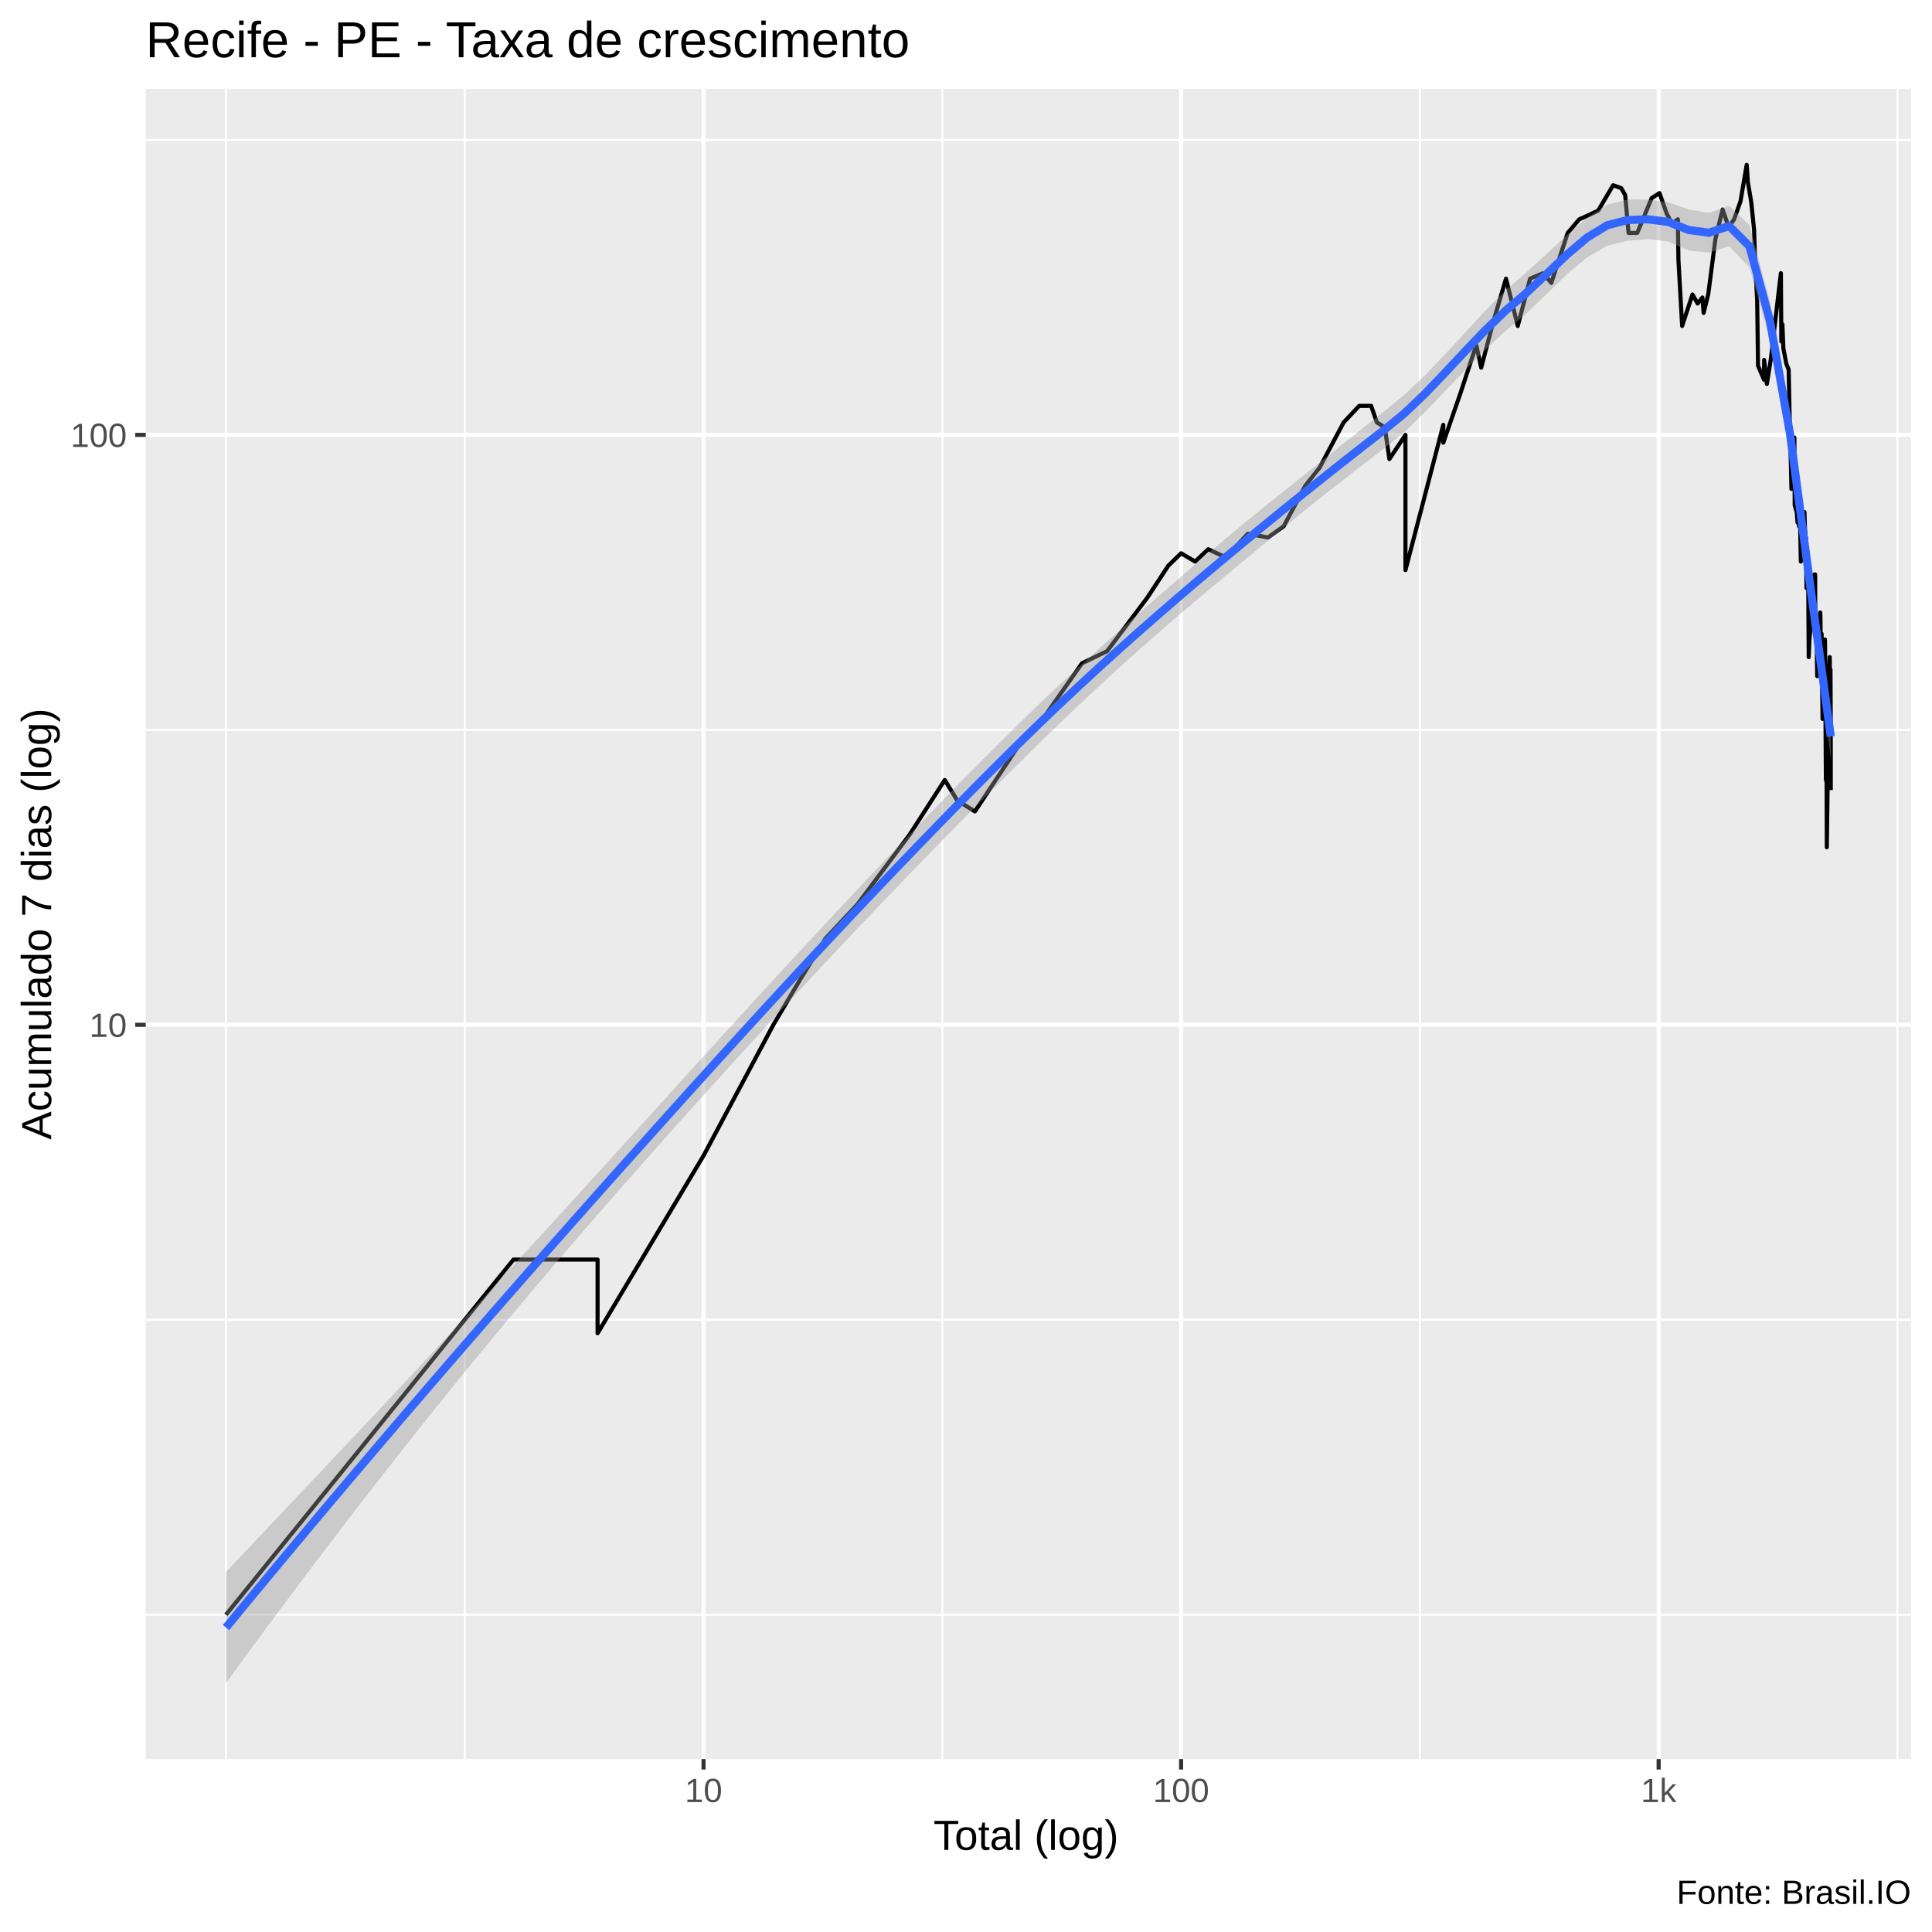
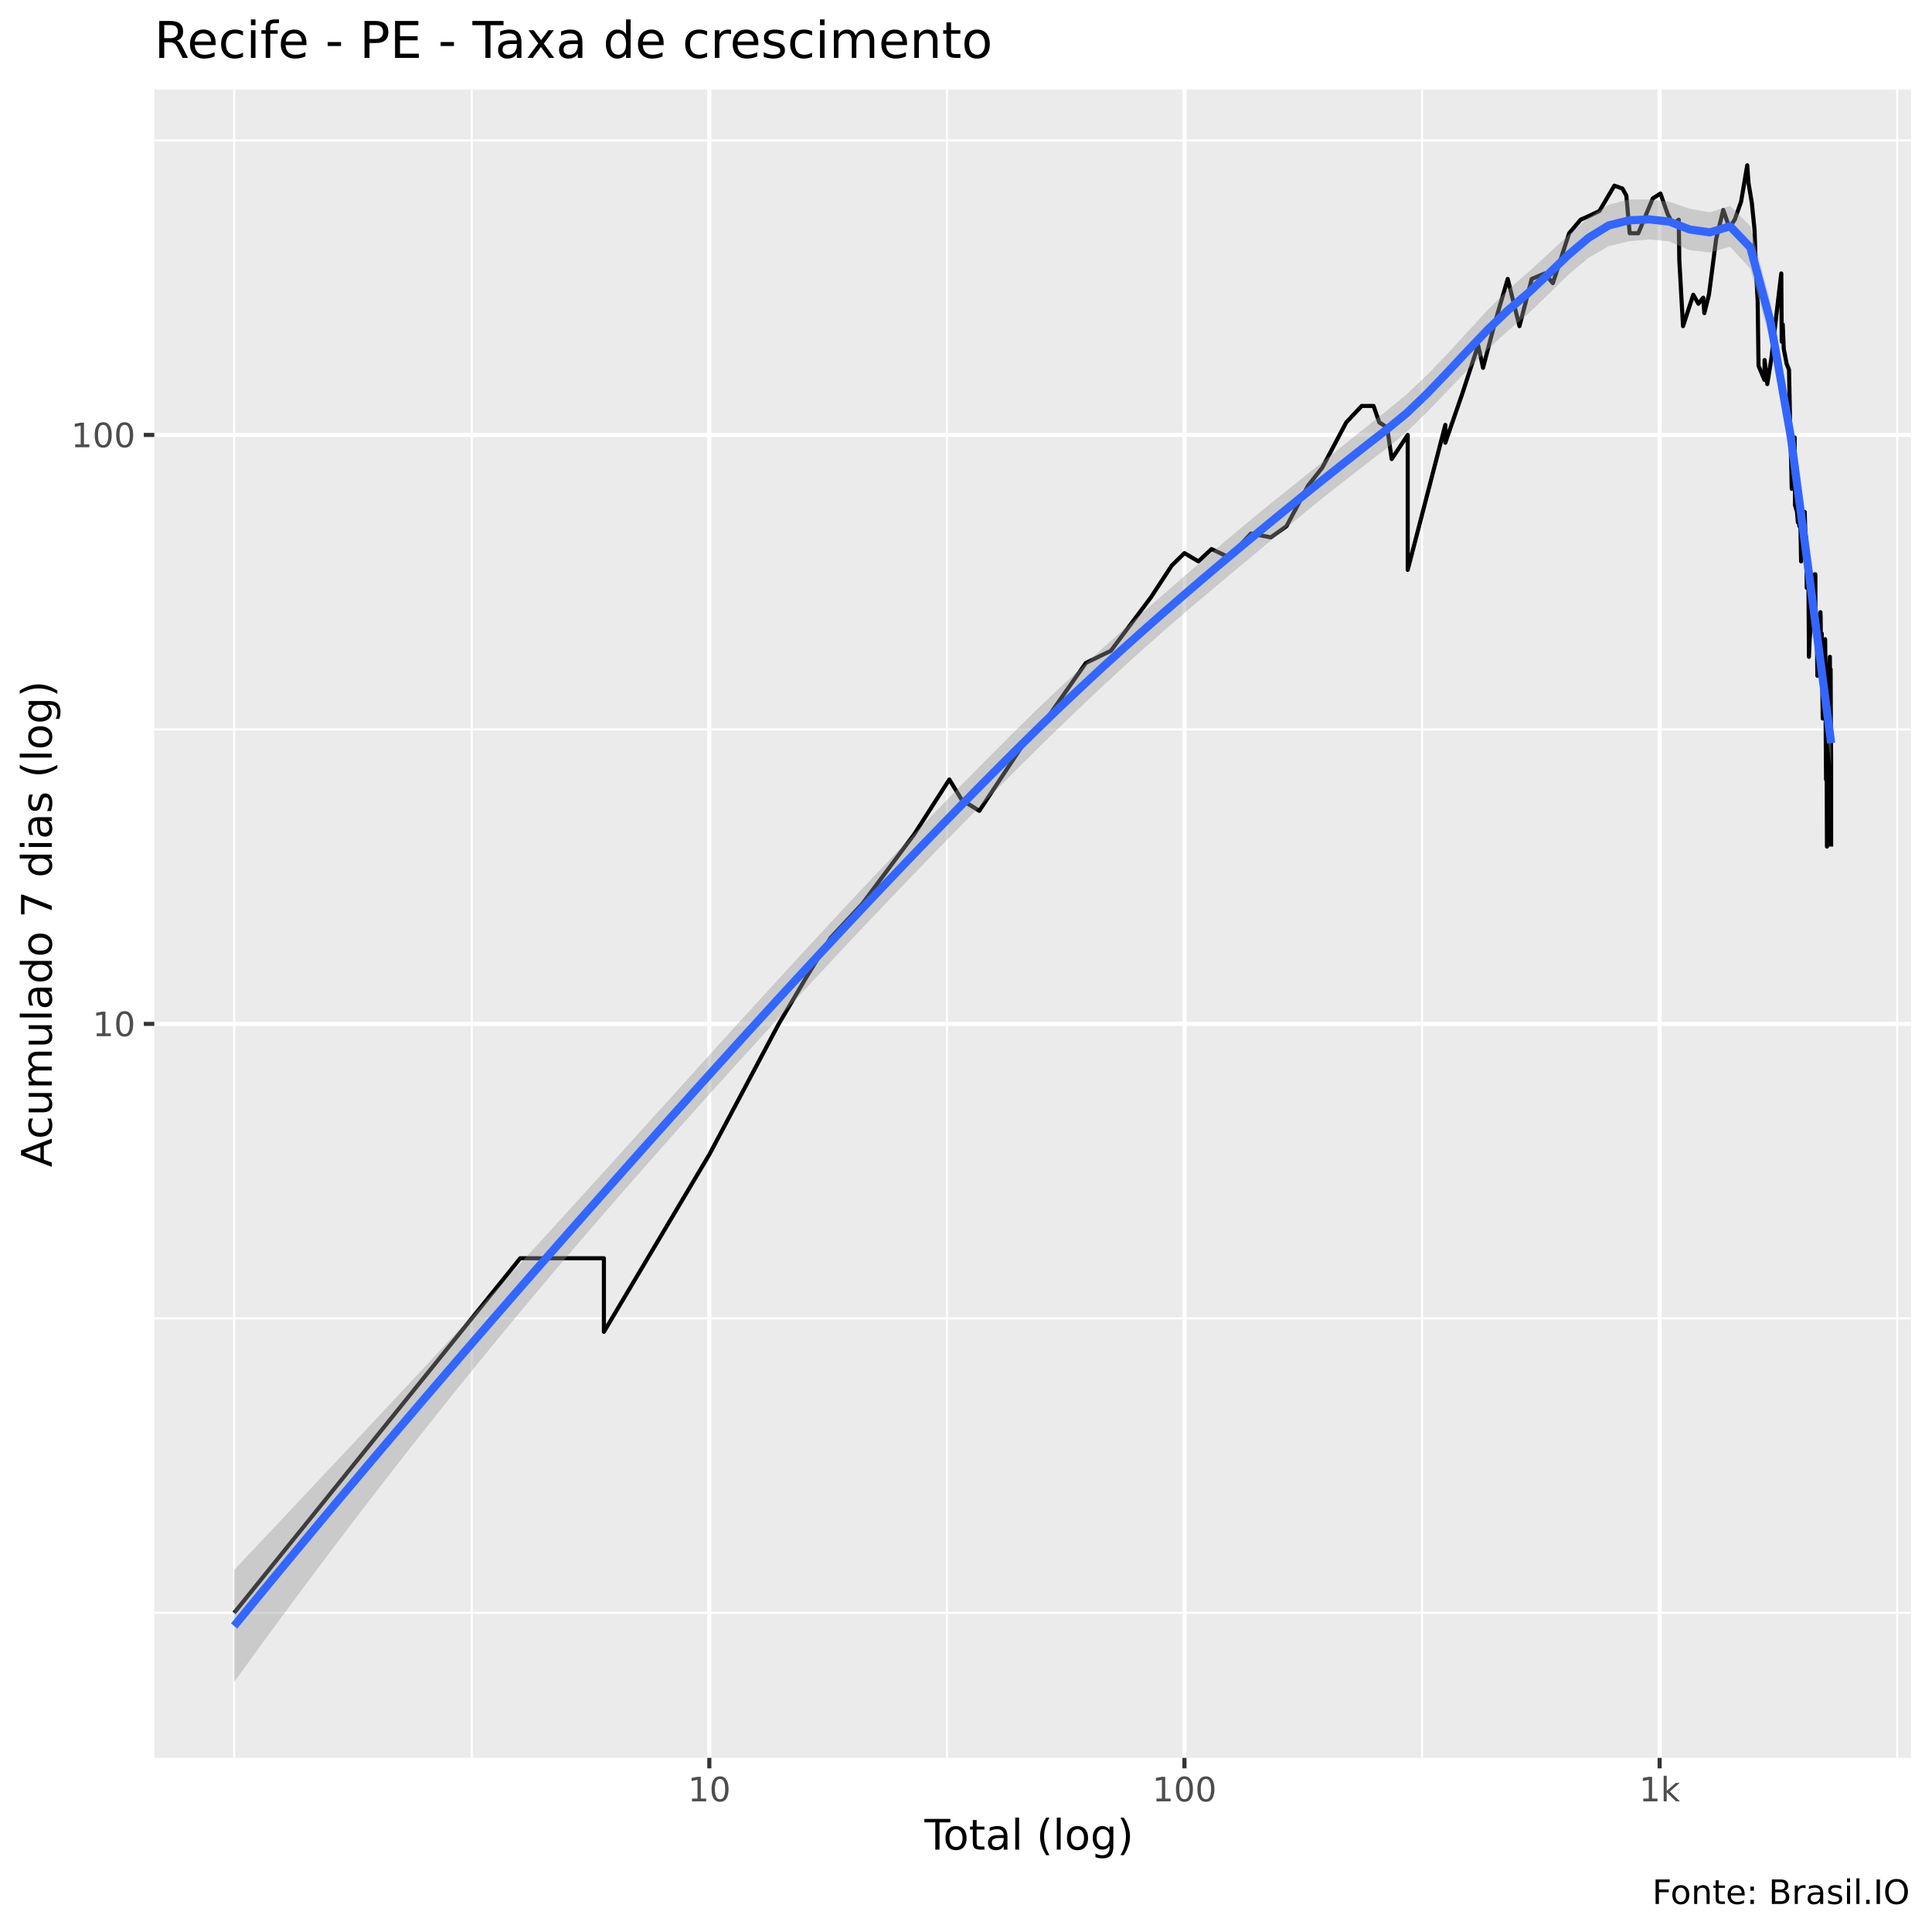
<svg xmlns="http://www.w3.org/2000/svg" viewBox="0 0 504.00 504.00">
  <defs>
    <style type="text/css">
    line, polyline, polygon, path, rect, circle {
      fill: none;
      stroke: #000000;
      stroke-linecap: round;
      stroke-linejoin: round;
      stroke-miterlimit: 10.00;
    }
  </style>
  </defs>
  <rect width="100%" height="100%" style="stroke: none; fill: #FFFFFF;" />
-   <rect x="-0" y="0.00" width="504.00" height="504.00" style="stroke-width: 1.07; stroke: #FFFFFF; fill: #FFFFFF;" />
+   <rect x="0" y="0.00" width="504.00" height="504.00" style="stroke-width: 1.07; stroke: #FFFFFF; fill: #FFFFFF;" />
  <defs>
-     <clipPath id="cpMzguMDJ8NDk4LjUyfDQ1OC44OHwyMy4xOQ==">
-       <rect x="38.02" y="23.19" width="460.50" height="435.69" />
+     <clipPath id="cpNDAuMjV8NDk4LjUyfDQ1OC41N3wyMy4zMw==">
+       <rect x="40.25" y="23.33" width="458.27" height="435.24" />
    </clipPath>
  </defs>
-   <rect x="38.02" y="23.19" width="460.50" height="435.69" style="stroke-width: 1.07; stroke: none; fill: #EBEBEB;" clip-path="url(#cpMzguMDJ8NDk4LjUyfDQ1OC44OHwyMy4xOQ==)" />
-   <polyline points="38.02,421.23 498.52,421.23 " style="stroke-width: 0.53; stroke: #FFFFFF; stroke-linecap: butt;" clip-path="url(#cpMzguMDJ8NDk4LjUyfDQ1OC44OHwyMy4xOQ==)" />
-   <polyline points="38.02,344.29 498.52,344.29 " style="stroke-width: 0.53; stroke: #FFFFFF; stroke-linecap: butt;" clip-path="url(#cpMzguMDJ8NDk4LjUyfDQ1OC44OHwyMy4xOQ==)" />
-   <polyline points="38.02,190.40 498.52,190.40 " style="stroke-width: 0.53; stroke: #FFFFFF; stroke-linecap: butt;" clip-path="url(#cpMzguMDJ8NDk4LjUyfDQ1OC44OHwyMy4xOQ==)" />
-   <polyline points="38.02,36.51 498.52,36.51 " style="stroke-width: 0.53; stroke: #FFFFFF; stroke-linecap: butt;" clip-path="url(#cpMzguMDJ8NDk4LjUyfDQ1OC44OHwyMy4xOQ==)" />
-   <polyline points="58.95,458.88 58.95,23.19 " style="stroke-width: 0.53; stroke: #FFFFFF; stroke-linecap: butt;" clip-path="url(#cpMzguMDJ8NDk4LjUyfDQ1OC44OHwyMy4xOQ==)" />
-   <polyline points="121.24,458.88 121.24,23.19 " style="stroke-width: 0.53; stroke: #FFFFFF; stroke-linecap: butt;" clip-path="url(#cpMzguMDJ8NDk4LjUyfDQ1OC44OHwyMy4xOQ==)" />
-   <polyline points="245.82,458.88 245.82,23.19 " style="stroke-width: 0.53; stroke: #FFFFFF; stroke-linecap: butt;" clip-path="url(#cpMzguMDJ8NDk4LjUyfDQ1OC44OHwyMy4xOQ==)" />
-   <polyline points="370.40,458.88 370.40,23.19 " style="stroke-width: 0.53; stroke: #FFFFFF; stroke-linecap: butt;" clip-path="url(#cpMzguMDJ8NDk4LjUyfDQ1OC44OHwyMy4xOQ==)" />
-   <polyline points="494.98,458.88 494.98,23.19 " style="stroke-width: 0.53; stroke: #FFFFFF; stroke-linecap: butt;" clip-path="url(#cpMzguMDJ8NDk4LjUyfDQ1OC44OHwyMy4xOQ==)" />
-   <polyline points="38.02,267.34 498.52,267.34 " style="stroke-width: 1.07; stroke: #FFFFFF; stroke-linecap: butt;" clip-path="url(#cpMzguMDJ8NDk4LjUyfDQ1OC44OHwyMy4xOQ==)" />
-   <polyline points="38.02,113.45 498.52,113.45 " style="stroke-width: 1.07; stroke: #FFFFFF; stroke-linecap: butt;" clip-path="url(#cpMzguMDJ8NDk4LjUyfDQ1OC44OHwyMy4xOQ==)" />
-   <polyline points="183.53,458.88 183.53,23.19 " style="stroke-width: 1.07; stroke: #FFFFFF; stroke-linecap: butt;" clip-path="url(#cpMzguMDJ8NDk4LjUyfDQ1OC44OHwyMy4xOQ==)" />
-   <polyline points="308.11,458.88 308.11,23.19 " style="stroke-width: 1.07; stroke: #FFFFFF; stroke-linecap: butt;" clip-path="url(#cpMzguMDJ8NDk4LjUyfDQ1OC44OHwyMy4xOQ==)" />
-   <polyline points="432.69,458.88 432.69,23.19 " style="stroke-width: 1.07; stroke: #FFFFFF; stroke-linecap: butt;" clip-path="url(#cpMzguMDJ8NDk4LjUyfDQ1OC44OHwyMy4xOQ==)" />
-   <polyline points="58.95,421.23 96.46,374.91 118.39,347.81 133.96,328.58 133.96,328.58 133.96,328.58 133.96,328.58 146.03,328.58 155.89,328.58 155.89,347.81 183.53,301.48 201.74,267.34 208.96,255.16 215.33,244.86 223.67,235.93 237.27,217.76 246.46,203.48 249.74,208.83 254.32,211.68 266.10,193.92 270.61,189.61 282.25,173.04 288.81,169.86 299.32,155.88 304.76,147.59 308.11,144.33 311.77,146.49 315.20,143.28 319.75,145.40 325.54,139.23 330.77,140.22 334.88,137.29 340.51,126.72 344.24,122.00 350.52,110.19 354.57,105.88 357.69,105.88 359.18,110.19 361.25,111.48 362.45,119.76 366.64,113.45 366.64,131.80 366.64,148.72 376.51,110.83 376.51,115.49 381.05,102.39 385.11,90.02 386.40,95.92 389.49,84.16 392.87,72.70 395.94,85.03 399.15,72.70 402.56,71.26 404.69,73.80 408.97,60.76 411.98,57.21 414.54,56.07 416.91,54.94 420.82,48.32 422.93,49.08 423.96,50.89 424.84,60.76 427.11,60.76 430.87,51.68 432.91,50.37 434.81,55.78 436.05,58.08 436.90,57.79 437.70,57.21 437.85,67.80 438.82,85.03 441.51,76.82 442.87,79.18 444.11,77.60 444.42,81.63 445.62,76.82 447.51,62.29 449.37,54.66 450.97,59.26 452.38,57.21 454.05,52.48 455.66,42.99 455.98,47.57 456.85,52.75 457.58,59.85 457.92,69.86 458.39,78.38 458.62,95.41 460.18,99.08 460.21,93.89 460.92,100.16 462.00,93.40 462.75,86.80 463.92,76.82 464.58,71.26 464.70,89.08 464.97,84.60 465.24,90.97 466.00,94.90 466.61,96.43 466.93,112.13 467.19,121.24 467.33,127.54 467.36,119.76 468.10,114.13 468.18,131.80 468.71,133.58 468.93,136.34 469.26,133.58 469.32,137.29 469.48,130.92 469.78,146.49 470.11,137.29 470.73,133.58 470.84,137.29 471.05,141.22 471.13,140.22 471.16,145.40 471.26,153.41 471.69,148.72 471.84,171.43 472.03,166.82 472.29,163.91 472.42,161.13 472.47,159.78 472.70,153.41 473.06,155.88 473.34,149.86 473.52,149.86 473.55,161.13 473.60,165.35 473.68,163.91 473.90,163.91 474.05,176.38 474.38,173.04 474.63,168.32 474.78,161.13 474.85,159.78 474.90,161.13 474.98,169.86 475.20,165.35 475.32,178.12 475.45,187.55 475.69,179.90 475.74,181.73 475.84,178.12 476.08,166.82 476.18,174.69 476.18,183.62 476.23,189.61 476.32,203.48 476.42,198.53 476.49,200.96 476.56,221.02 476.83,200.96 477.00,185.55 477.19,174.69 477.33,171.43 477.35,176.38 477.42,176.38 477.52,174.69 477.59,189.61 477.59,206.10 " style="stroke-width: 1.07; stroke-linecap: butt;" clip-path="url(#cpMzguMDJ8NDk4LjUyfDQ1OC44OHwyMy4xOQ==)" />
-   <polygon points="58.95,410.08 64.25,404.47 69.55,398.87 74.85,393.26 80.15,387.65 85.45,382.04 90.75,376.41 96.05,370.78 101.35,365.14 106.65,359.48 111.95,353.81 117.24,348.12 122.54,342.41 127.84,336.69 133.14,330.94 138.44,325.17 143.74,319.38 149.04,313.58 154.34,307.76 159.64,301.92 164.94,296.08 170.24,290.23 175.54,284.38 180.83,278.54 186.13,272.71 191.43,266.89 196.73,261.09 202.03,255.32 207.33,249.57 212.63,243.85 217.93,238.16 223.23,232.51 228.53,226.89 233.83,221.32 239.13,215.79 244.43,210.31 249.72,204.89 255.02,199.52 260.32,194.21 265.62,188.96 270.92,183.81 276.22,178.80 281.52,173.91 286.82,169.11 292.12,164.38 297.42,159.71 302.72,155.08 308.02,150.49 313.31,145.94 318.61,141.46 323.91,137.03 329.21,132.69 334.51,128.44 339.81,124.22 345.11,120.00 350.41,115.76 355.71,111.54 361.01,107.35 366.31,103.02 371.61,98.03 376.90,92.52 382.20,86.74 387.50,81.00 392.80,75.70 398.10,71.12 403.40,66.30 408.70,61.37 414.00,56.83 419.30,53.41 424.60,52.01 429.90,52.05 435.20,52.76 440.49,54.62 445.79,55.53 451.09,53.70 456.39,58.76 461.69,78.47 466.99,108.72 472.29,149.65 477.59,186.26 477.59,197.96 472.29,156.71 466.99,117.95 461.69,88.61 456.39,69.78 451.09,64.24 445.79,65.92 440.49,65.36 435.20,63.02 429.90,62.39 424.60,62.80 419.30,64.08 414.00,67.16 408.70,71.60 403.40,76.77 398.10,81.85 392.80,86.30 387.50,91.20 382.20,96.54 376.90,102.11 371.61,107.63 366.31,112.73 361.01,117.05 355.71,121.10 350.41,125.19 345.11,129.35 339.81,133.61 334.51,137.96 329.21,142.35 323.91,146.74 318.61,151.14 313.31,155.57 308.02,160.05 302.72,164.62 297.42,169.27 292.12,174.03 286.82,178.90 281.52,183.86 276.22,188.92 270.92,194.07 265.62,199.29 260.32,204.56 255.02,209.88 249.72,215.24 244.43,220.65 239.13,226.10 233.83,231.59 228.53,237.13 223.23,242.70 217.93,248.32 212.63,253.98 207.33,259.67 202.03,265.41 196.73,271.18 191.43,276.98 186.13,282.83 180.83,288.70 175.54,294.62 170.24,300.57 164.94,306.56 159.64,312.58 154.34,318.65 149.04,324.77 143.74,330.95 138.44,337.19 133.14,343.50 127.84,349.88 122.54,356.32 117.24,362.84 111.95,369.43 106.65,376.09 101.35,382.82 96.05,389.61 90.75,396.48 85.45,403.41 80.15,410.41 74.85,417.48 69.55,424.61 64.25,431.81 58.95,439.07 " style="stroke-width: 0.00; stroke: none; fill: #999999; fill-opacity: 0.40;" clip-path="url(#cpMzguMDJ8NDk4LjUyfDQ1OC44OHwyMy4xOQ==)" />
-   <polyline points="58.95,410.08 64.25,404.47 69.55,398.87 74.85,393.26 80.15,387.65 85.45,382.04 90.75,376.41 96.05,370.78 101.35,365.14 106.65,359.48 111.95,353.81 117.24,348.12 122.54,342.41 127.84,336.69 133.14,330.94 138.44,325.17 143.74,319.38 149.04,313.58 154.34,307.76 159.64,301.92 164.94,296.08 170.24,290.23 175.54,284.38 180.83,278.54 186.13,272.71 191.43,266.89 196.73,261.09 202.03,255.32 207.33,249.57 212.63,243.85 217.93,238.16 223.23,232.51 228.53,226.89 233.83,221.32 239.13,215.79 244.43,210.31 249.72,204.89 255.02,199.52 260.32,194.21 265.62,188.96 270.92,183.81 276.22,178.80 281.52,173.91 286.82,169.11 292.12,164.38 297.42,159.71 302.72,155.08 308.02,150.49 313.31,145.94 318.61,141.46 323.91,137.03 329.21,132.69 334.51,128.44 339.81,124.22 345.11,120.00 350.41,115.76 355.71,111.54 361.01,107.35 366.31,103.02 371.61,98.03 376.90,92.52 382.20,86.74 387.50,81.00 392.80,75.70 398.10,71.12 403.40,66.30 408.70,61.37 414.00,56.83 419.30,53.41 424.60,52.01 429.90,52.05 435.20,52.76 440.49,54.62 445.79,55.53 451.09,53.70 456.39,58.76 461.69,78.47 466.99,108.72 472.29,149.65 477.59,186.26 " style="stroke-width: 2.13; stroke: none;" clip-path="url(#cpMzguMDJ8NDk4LjUyfDQ1OC44OHwyMy4xOQ==)" />
-   <polyline points="477.59,197.96 472.29,156.71 466.99,117.95 461.69,88.61 456.39,69.78 451.09,64.24 445.79,65.92 440.49,65.36 435.20,63.02 429.90,62.39 424.60,62.80 419.30,64.08 414.00,67.16 408.70,71.60 403.40,76.77 398.10,81.85 392.80,86.30 387.50,91.20 382.20,96.54 376.90,102.11 371.61,107.63 366.31,112.73 361.01,117.05 355.71,121.10 350.41,125.19 345.11,129.35 339.81,133.61 334.51,137.96 329.21,142.35 323.91,146.74 318.61,151.14 313.31,155.57 308.02,160.05 302.72,164.62 297.42,169.27 292.12,174.03 286.82,178.90 281.52,183.86 276.22,188.92 270.92,194.07 265.62,199.29 260.32,204.56 255.02,209.88 249.72,215.24 244.43,220.65 239.13,226.10 233.83,231.59 228.53,237.13 223.23,242.70 217.93,248.32 212.63,253.98 207.33,259.67 202.03,265.41 196.73,271.18 191.43,276.98 186.13,282.83 180.83,288.70 175.54,294.62 170.24,300.57 164.94,306.56 159.64,312.58 154.34,318.65 149.04,324.77 143.74,330.95 138.44,337.19 133.14,343.50 127.84,349.88 122.54,356.32 117.24,362.84 111.95,369.43 106.65,376.09 101.35,382.82 96.05,389.61 90.75,396.48 85.45,403.41 80.15,410.41 74.85,417.48 69.55,424.61 64.25,431.81 58.95,439.07 " style="stroke-width: 2.13; stroke: none;" clip-path="url(#cpMzguMDJ8NDk4LjUyfDQ1OC44OHwyMy4xOQ==)" />
-   <polyline points="58.95,424.58 64.25,418.14 69.55,411.74 74.85,405.37 80.15,399.03 85.45,392.72 90.75,386.45 96.05,380.20 101.35,373.98 106.65,367.78 111.95,361.62 117.24,355.48 122.54,349.37 127.84,343.28 133.14,337.22 138.44,331.18 143.74,325.17 149.04,319.17 154.34,313.20 159.64,307.25 164.94,301.32 170.24,295.40 175.54,289.50 180.83,283.62 186.13,277.77 191.43,271.94 196.73,266.13 202.03,260.36 207.33,254.62 212.63,248.91 217.93,243.24 223.23,237.60 228.53,232.01 233.83,226.46 239.13,220.95 244.43,215.48 249.72,210.06 255.02,204.70 260.32,199.38 265.62,194.12 270.92,188.94 276.22,183.86 281.52,178.89 286.82,174.00 292.12,169.21 297.42,164.49 302.72,159.85 308.02,155.27 313.31,150.76 318.61,146.30 323.91,141.89 329.21,137.52 334.51,133.20 339.81,128.91 345.11,124.67 350.41,120.48 355.71,116.32 361.01,112.20 366.31,107.88 371.61,102.83 376.90,97.31 382.20,91.64 387.50,86.10 392.80,81.00 398.10,76.48 403.40,71.54 408.70,66.48 414.00,61.99 419.30,58.75 424.60,57.40 429.90,57.22 435.20,57.89 440.49,59.99 445.79,60.72 451.09,58.97 456.39,64.27 461.69,83.54 466.99,113.34 472.29,153.18 477.59,192.11 " style="stroke-width: 2.13; stroke: #3366FF; stroke-linecap: butt;" clip-path="url(#cpMzguMDJ8NDk4LjUyfDQ1OC44OHwyMy4xOQ==)" />
+   <rect x="40.25" y="23.33" width="458.27" height="435.24" style="stroke-width: 1.07; stroke: none; fill: #EBEBEB;" clip-path="url(#cpNDAuMjV8NDk4LjUyfDQ1OC41N3wyMy4zMw==)" />
+   <polyline points="40.25,420.74 498.52,420.74 " style="stroke-width: 0.53; stroke: #FFFFFF; stroke-linecap: butt;" clip-path="url(#cpNDAuMjV8NDk4LjUyfDQ1OC41N3wyMy4zMw==)" />
+   <polyline points="40.25,343.92 498.52,343.92 " style="stroke-width: 0.53; stroke: #FFFFFF; stroke-linecap: butt;" clip-path="url(#cpNDAuMjV8NDk4LjUyfDQ1OC41N3wyMy4zMw==)" />
+   <polyline points="40.25,190.28 498.52,190.28 " style="stroke-width: 0.53; stroke: #FFFFFF; stroke-linecap: butt;" clip-path="url(#cpNDAuMjV8NDk4LjUyfDQ1OC41N3wyMy4zMw==)" />
+   <polyline points="40.25,36.64 498.52,36.64 " style="stroke-width: 0.53; stroke: #FFFFFF; stroke-linecap: butt;" clip-path="url(#cpNDAuMjV8NDk4LjUyfDQ1OC41N3wyMy4zMw==)" />
+   <polyline points="61.08,458.57 61.08,23.33 " style="stroke-width: 0.53; stroke: #FFFFFF; stroke-linecap: butt;" clip-path="url(#cpNDAuMjV8NDk4LjUyfDQ1OC41N3wyMy4zMw==)" />
+   <polyline points="123.06,458.57 123.06,23.33 " style="stroke-width: 0.53; stroke: #FFFFFF; stroke-linecap: butt;" clip-path="url(#cpNDAuMjV8NDk4LjUyfDQ1OC41N3wyMy4zMw==)" />
+   <polyline points="247.02,458.57 247.02,23.33 " style="stroke-width: 0.53; stroke: #FFFFFF; stroke-linecap: butt;" clip-path="url(#cpNDAuMjV8NDk4LjUyfDQ1OC41N3wyMy4zMw==)" />
+   <polyline points="370.97,458.57 370.97,23.33 " style="stroke-width: 0.53; stroke: #FFFFFF; stroke-linecap: butt;" clip-path="url(#cpNDAuMjV8NDk4LjUyfDQ1OC41N3wyMy4zMw==)" />
+   <polyline points="494.92,458.57 494.92,23.33 " style="stroke-width: 0.53; stroke: #FFFFFF; stroke-linecap: butt;" clip-path="url(#cpNDAuMjV8NDk4LjUyfDQ1OC41N3wyMy4zMw==)" />
+   <polyline points="40.25,267.10 498.52,267.10 " style="stroke-width: 1.07; stroke: #FFFFFF; stroke-linecap: butt;" clip-path="url(#cpNDAuMjV8NDk4LjUyfDQ1OC41N3wyMy4zMw==)" />
+   <polyline points="40.25,113.46 498.52,113.46 " style="stroke-width: 1.07; stroke: #FFFFFF; stroke-linecap: butt;" clip-path="url(#cpNDAuMjV8NDk4LjUyfDQ1OC41N3wyMy4zMw==)" />
+   <polyline points="185.04,458.57 185.04,23.33 " style="stroke-width: 1.07; stroke: #FFFFFF; stroke-linecap: butt;" clip-path="url(#cpNDAuMjV8NDk4LjUyfDQ1OC41N3wyMy4zMw==)" />
+   <polyline points="308.99,458.57 308.99,23.33 " style="stroke-width: 1.07; stroke: #FFFFFF; stroke-linecap: butt;" clip-path="url(#cpNDAuMjV8NDk4LjUyfDQ1OC41N3wyMy4zMw==)" />
+   <polyline points="432.95,458.57 432.95,23.33 " style="stroke-width: 1.07; stroke: #FFFFFF; stroke-linecap: butt;" clip-path="url(#cpNDAuMjV8NDk4LjUyfDQ1OC41N3wyMy4zMw==)" />
+   <polyline points="61.08,420.74 98.40,374.49 120.23,347.44 135.71,328.24 135.71,328.24 135.71,328.24 135.71,328.24 147.72,328.24 157.54,328.24 157.54,347.44 185.04,301.19 203.15,267.10 210.34,254.94 216.68,244.65 224.98,235.74 238.51,217.60 247.65,203.34 250.92,208.69 255.47,211.52 267.19,193.80 271.68,189.49 283.26,172.95 289.79,169.77 300.24,155.82 305.66,147.55 308.99,144.29 312.63,146.44 316.05,143.24 320.57,145.36 326.33,139.19 331.53,140.18 335.62,137.26 341.23,126.70 344.94,121.99 351.19,110.20 355.22,105.90 358.32,105.90 359.81,110.20 361.86,111.49 363.06,119.75 367.23,113.46 367.23,131.77 367.23,148.67 377.04,110.84 377.04,115.49 381.56,102.42 385.60,90.06 386.88,95.95 389.96,84.22 393.32,72.77 396.38,85.08 399.58,72.77 402.97,71.34 405.09,73.87 409.34,60.85 412.34,57.31 414.89,56.17 417.24,55.04 421.14,48.43 423.24,49.19 424.26,51.00 425.14,60.85 427.39,60.85 431.14,51.79 433.16,50.48 435.06,55.88 436.29,58.18 437.14,57.88 437.93,57.31 438.08,67.88 439.05,85.08 441.72,76.89 443.07,79.24 444.31,77.66 444.61,81.68 445.81,76.89 447.69,62.38 449.54,54.77 451.14,59.35 452.54,57.31 454.20,52.59 455.80,43.11 456.12,47.68 456.99,52.86 457.71,59.95 458.05,69.93 458.52,78.45 458.75,95.44 460.29,99.11 460.33,93.93 461.03,100.19 462.11,93.44 462.86,86.85 464.02,76.89 464.68,71.34 464.80,89.13 465.06,84.65 465.33,91.01 466.09,94.94 466.70,96.47 467.02,112.14 467.27,121.24 467.41,127.52 467.44,119.75 468.17,114.13 468.26,131.77 468.79,133.55 469.01,136.31 469.34,133.55 469.39,137.26 469.56,130.90 469.85,146.44 470.18,137.26 470.80,133.55 470.90,137.26 471.11,141.19 471.19,140.18 471.22,145.36 471.33,153.35 471.75,148.67 471.90,171.34 472.09,166.74 472.35,163.84 472.48,161.06 472.53,159.71 472.76,153.35 473.12,155.82 473.40,149.81 473.57,149.81 473.60,161.06 473.65,165.27 473.73,163.84 473.95,163.84 474.10,176.29 474.43,172.95 474.68,168.24 474.83,161.06 474.90,159.71 474.95,161.06 475.02,169.77 475.24,165.27 475.37,178.02 475.49,187.44 475.73,179.80 475.78,181.63 475.88,178.02 476.12,166.74 476.22,174.60 476.22,183.51 476.26,189.49 476.36,203.34 476.46,198.40 476.53,200.83 476.60,220.85 476.86,200.83 477.03,185.44 477.22,174.60 477.36,171.34 477.38,176.29 477.46,176.29 477.55,174.60 477.62,189.49 477.69,198.40 477.69,220.85 " style="stroke-width: 1.07; stroke-linecap: butt;" clip-path="url(#cpNDAuMjV8NDk4LjUyfDQ1OC41N3wyMy4zMw==)" />
+   <polygon points="61.08,409.56 66.36,403.95 71.63,398.35 76.91,392.74 82.18,387.14 87.45,381.53 92.73,375.91 98.00,370.28 103.27,364.64 108.55,358.99 113.82,353.33 119.09,347.65 124.37,341.95 129.64,336.23 134.91,330.49 140.19,324.73 145.46,318.95 150.73,313.16 156.01,307.35 161.28,301.53 166.55,295.69 171.83,289.85 177.10,284.02 182.37,278.18 187.65,272.36 192.92,266.56 198.20,260.77 203.47,255.00 208.74,249.26 214.02,243.55 219.29,237.87 224.56,232.23 229.84,226.63 235.11,221.06 240.38,215.55 245.66,210.08 250.93,204.66 256.20,199.30 261.48,194.00 266.75,188.76 272.02,183.62 277.30,178.62 282.57,173.73 287.84,168.93 293.12,164.20 298.39,159.53 303.67,154.90 308.94,150.31 314.21,145.77 319.49,141.28 324.76,136.86 330.03,132.52 335.31,128.27 340.58,124.05 345.85,119.83 351.13,115.61 356.40,111.38 361.67,107.21 366.95,102.88 372.22,97.89 377.49,92.40 382.77,86.63 388.04,80.91 393.31,75.64 398.59,71.07 403.86,66.26 409.13,61.33 414.41,56.80 419.68,53.40 424.96,52.03 430.23,52.02 435.50,52.63 440.78,54.46 446.05,55.39 451.32,53.70 456.60,59.00 461.87,78.80 467.14,109.12 472.42,150.02 477.69,188.01 477.69,199.70 472.42,157.12 467.14,118.44 461.87,89.06 456.60,70.10 451.32,64.36 446.05,65.85 440.78,65.28 435.50,62.98 430.23,62.45 424.96,62.94 419.68,64.20 414.41,67.25 409.13,71.67 403.86,76.84 398.59,81.91 393.31,86.35 388.04,91.22 382.77,96.54 377.49,102.09 372.22,107.59 366.95,112.68 361.67,117.00 356.40,121.05 351.13,125.13 345.85,129.28 340.58,133.54 335.31,137.88 330.03,142.26 324.76,146.65 319.49,151.05 314.21,155.48 308.94,159.96 303.67,164.53 298.39,169.19 293.12,173.95 287.84,178.82 282.57,183.79 277.30,188.85 272.02,193.99 266.75,199.20 261.48,204.47 256.20,209.77 250.93,215.13 245.66,220.52 240.38,225.96 235.11,231.44 229.84,236.96 224.56,242.53 219.29,248.13 214.02,253.78 208.74,259.46 203.47,265.18 198.20,270.94 192.92,276.74 187.65,282.57 182.37,288.44 177.10,294.34 171.83,300.29 166.55,306.27 161.28,312.29 156.01,318.36 150.73,324.47 145.46,330.65 140.19,336.89 134.91,343.20 129.64,349.57 124.37,356.02 119.09,362.54 113.82,369.12 108.55,375.78 103.27,382.51 98.00,389.31 92.73,396.18 87.45,403.11 82.18,410.12 76.91,417.18 71.63,424.32 66.36,431.52 61.08,438.79 " style="stroke-width: 0.00; stroke: none; fill: #999999; fill-opacity: 0.40;" clip-path="url(#cpNDAuMjV8NDk4LjUyfDQ1OC41N3wyMy4zMw==)" />
+   <polyline points="61.08,409.56 66.36,403.95 71.63,398.35 76.91,392.74 82.18,387.14 87.45,381.53 92.73,375.91 98.00,370.28 103.27,364.64 108.55,358.99 113.82,353.33 119.09,347.65 124.37,341.95 129.64,336.23 134.91,330.49 140.19,324.73 145.46,318.95 150.73,313.16 156.01,307.35 161.28,301.53 166.55,295.69 171.83,289.85 177.10,284.02 182.37,278.18 187.65,272.36 192.92,266.56 198.20,260.77 203.47,255.00 208.74,249.26 214.02,243.55 219.29,237.87 224.56,232.23 229.84,226.63 235.11,221.06 240.38,215.55 245.66,210.08 250.93,204.66 256.20,199.30 261.48,194.00 266.75,188.76 272.02,183.62 277.30,178.62 282.57,173.73 287.84,168.93 293.12,164.20 298.39,159.53 303.67,154.90 308.94,150.31 314.21,145.77 319.49,141.28 324.76,136.86 330.03,132.52 335.31,128.27 340.58,124.05 345.85,119.83 351.13,115.61 356.40,111.38 361.67,107.21 366.95,102.88 372.22,97.89 377.49,92.40 382.77,86.63 388.04,80.91 393.31,75.64 398.59,71.07 403.86,66.26 409.13,61.33 414.41,56.80 419.68,53.40 424.96,52.03 430.23,52.02 435.50,52.63 440.78,54.46 446.05,55.39 451.32,53.70 456.60,59.00 461.87,78.80 467.14,109.12 472.42,150.02 477.69,188.01 " style="stroke-width: 2.13; stroke: none;" clip-path="url(#cpNDAuMjV8NDk4LjUyfDQ1OC41N3wyMy4zMw==)" />
+   <polyline points="477.69,199.70 472.42,157.12 467.14,118.44 461.87,89.06 456.60,70.10 451.32,64.36 446.05,65.85 440.78,65.28 435.50,62.98 430.23,62.45 424.96,62.94 419.68,64.20 414.41,67.25 409.13,71.67 403.86,76.84 398.59,81.91 393.31,86.35 388.04,91.22 382.77,96.54 377.49,102.09 372.22,107.59 366.95,112.68 361.67,117.00 356.40,121.05 351.13,125.13 345.85,129.28 340.58,133.54 335.31,137.88 330.03,142.26 324.76,146.65 319.49,151.05 314.21,155.48 308.94,159.96 303.67,164.53 298.39,169.19 293.12,173.95 287.84,178.82 282.57,183.79 277.30,188.85 272.02,193.99 266.75,199.20 261.48,204.47 256.20,209.77 250.93,215.13 245.66,220.52 240.38,225.96 235.11,231.44 229.84,236.96 224.56,242.53 219.29,248.13 214.02,253.78 208.74,259.46 203.47,265.18 198.20,270.94 192.92,276.74 187.65,282.57 182.37,288.44 177.10,294.34 171.83,300.29 166.55,306.27 161.28,312.29 156.01,318.36 150.73,324.47 145.46,330.65 140.19,336.89 134.91,343.20 129.64,349.57 124.37,356.02 119.09,362.54 113.82,369.12 108.55,375.78 103.27,382.51 98.00,389.31 92.73,396.18 87.45,403.11 82.18,410.12 76.91,417.18 71.63,424.32 66.36,431.52 61.08,438.79 " style="stroke-width: 2.13; stroke: none;" clip-path="url(#cpNDAuMjV8NDk4LjUyfDQ1OC41N3wyMy4zMw==)" />
+   <polyline points="61.08,424.17 66.36,417.74 71.63,411.33 76.91,404.96 82.18,398.63 87.45,392.32 92.73,386.04 98.00,379.80 103.27,373.58 108.55,367.39 113.82,361.23 119.09,355.09 124.37,348.98 129.64,342.90 134.91,336.84 140.19,330.81 145.46,324.80 150.73,318.82 156.01,312.85 161.28,306.91 166.55,300.98 171.83,295.07 177.10,289.18 182.37,283.31 187.65,277.47 192.92,271.65 198.20,265.86 203.47,260.09 208.74,254.36 214.02,248.67 219.29,243.00 224.56,237.38 229.84,231.80 235.11,226.25 240.38,220.75 245.66,215.30 250.93,209.89 256.20,204.54 261.48,199.23 266.75,193.98 272.02,188.81 277.30,183.73 282.57,178.76 287.84,173.87 293.12,169.08 298.39,164.36 303.67,159.71 308.94,155.14 314.21,150.62 319.49,146.16 324.76,141.75 330.03,137.39 335.31,133.07 340.58,128.79 345.85,124.56 351.13,120.37 356.40,116.21 361.67,112.11 366.95,107.78 372.22,102.74 377.49,97.24 382.77,91.58 388.04,86.07 393.31,80.99 398.59,76.49 403.86,71.55 409.13,66.50 414.41,62.03 419.68,58.80 424.96,57.48 430.23,57.23 435.50,57.81 440.78,59.87 446.05,60.62 451.32,59.03 456.60,64.55 461.87,83.93 467.14,113.78 472.42,153.57 477.69,193.85 " style="stroke-width: 2.13; stroke: #3366FF; stroke-linecap: butt;" clip-path="url(#cpNDAuMjV8NDk4LjUyfDQ1OC41N3wyMy4zMw==)" />
  <defs>
    <clipPath id="cpMC4wMHw1MDQuMDB8NTA0LjAwfDAuMDA=">
      <rect x="0.00" y="0.00" width="504.00" height="504.00" />
    </clipPath>
  </defs>
  <g clip-path="url(#cpMC4wMHw1MDQuMDB8NTA0LjAwfDAuMDA=)">
-     <text x="23.30" y="270.49" style="font-size: 8.80px; fill: #4D4D4D; font-family: Arial;" textLength="9.79px" lengthAdjust="spacingAndGlyphs">10</text>
+     <text x="24.13" y="270.31" style="font-size: 8.80px; fill: #4D4D4D; font-family: DejaVu Sans;" textLength="11.20px" lengthAdjust="spacingAndGlyphs">10</text>
  </g>
  <g clip-path="url(#cpMC4wMHw1MDQuMDB8NTA0LjAwfDAuMDA=)">
-     <text x="18.41" y="116.60" style="font-size: 8.80px; fill: #4D4D4D; font-family: Arial;" textLength="14.68px" lengthAdjust="spacingAndGlyphs">100</text>
+     <text x="18.53" y="116.67" style="font-size: 8.80px; fill: #4D4D4D; font-family: DejaVu Sans;" textLength="16.80px" lengthAdjust="spacingAndGlyphs">100</text>
  </g>
-   <polyline points="35.28,267.34 38.02,267.34 " style="stroke-width: 1.07; stroke: #333333; stroke-linecap: butt;" clip-path="url(#cpMC4wMHw1MDQuMDB8NTA0LjAwfDAuMDA=)" />
-   <polyline points="35.28,113.45 38.02,113.45 " style="stroke-width: 1.07; stroke: #333333; stroke-linecap: butt;" clip-path="url(#cpMC4wMHw1MDQuMDB8NTA0LjAwfDAuMDA=)" />
-   <polyline points="183.53,461.62 183.53,458.88 " style="stroke-width: 1.07; stroke: #333333; stroke-linecap: butt;" clip-path="url(#cpMC4wMHw1MDQuMDB8NTA0LjAwfDAuMDA=)" />
-   <polyline points="308.11,461.62 308.11,458.88 " style="stroke-width: 1.07; stroke: #333333; stroke-linecap: butt;" clip-path="url(#cpMC4wMHw1MDQuMDB8NTA0LjAwfDAuMDA=)" />
-   <polyline points="432.69,461.62 432.69,458.88 " style="stroke-width: 1.07; stroke: #333333; stroke-linecap: butt;" clip-path="url(#cpMC4wMHw1MDQuMDB8NTA0LjAwfDAuMDA=)" />
+   <polyline points="37.51,267.10 40.25,267.10 " style="stroke-width: 1.07; stroke: #333333; stroke-linecap: butt;" clip-path="url(#cpMC4wMHw1MDQuMDB8NTA0LjAwfDAuMDA=)" />
+   <polyline points="37.51,113.46 40.25,113.46 " style="stroke-width: 1.07; stroke: #333333; stroke-linecap: butt;" clip-path="url(#cpMC4wMHw1MDQuMDB8NTA0LjAwfDAuMDA=)" />
+   <polyline points="185.04,461.31 185.04,458.57 " style="stroke-width: 1.07; stroke: #333333; stroke-linecap: butt;" clip-path="url(#cpMC4wMHw1MDQuMDB8NTA0LjAwfDAuMDA=)" />
+   <polyline points="308.99,461.31 308.99,458.57 " style="stroke-width: 1.07; stroke: #333333; stroke-linecap: butt;" clip-path="url(#cpMC4wMHw1MDQuMDB8NTA0LjAwfDAuMDA=)" />
+   <polyline points="432.95,461.31 432.95,458.57 " style="stroke-width: 1.07; stroke: #333333; stroke-linecap: butt;" clip-path="url(#cpMC4wMHw1MDQuMDB8NTA0LjAwfDAuMDA=)" />
  <g clip-path="url(#cpMC4wMHw1MDQuMDB8NTA0LjAwfDAuMDA=)">
-     <text x="178.64" y="470.11" style="font-size: 8.80px; fill: #4D4D4D; font-family: Arial;" textLength="9.79px" lengthAdjust="spacingAndGlyphs">10</text>
+     <text x="179.44" y="469.92" style="font-size: 8.80px; fill: #4D4D4D; font-family: DejaVu Sans;" textLength="11.20px" lengthAdjust="spacingAndGlyphs">10</text>
  </g>
  <g clip-path="url(#cpMC4wMHw1MDQuMDB8NTA0LjAwfDAuMDA=)">
-     <text x="300.77" y="470.11" style="font-size: 8.80px; fill: #4D4D4D; font-family: Arial;" textLength="14.68px" lengthAdjust="spacingAndGlyphs">100</text>
+     <text x="300.59" y="469.92" style="font-size: 8.80px; fill: #4D4D4D; font-family: DejaVu Sans;" textLength="16.80px" lengthAdjust="spacingAndGlyphs">100</text>
  </g>
  <g clip-path="url(#cpMC4wMHw1MDQuMDB8NTA0LjAwfDAuMDA=)">
-     <text x="428.04" y="470.11" style="font-size: 8.80px; fill: #4D4D4D; font-family: Arial;" textLength="9.29px" lengthAdjust="spacingAndGlyphs">1k</text>
+     <text x="427.60" y="469.92" style="font-size: 8.80px; fill: #4D4D4D; font-family: DejaVu Sans;" textLength="10.69px" lengthAdjust="spacingAndGlyphs">1k</text>
  </g>
  <g clip-path="url(#cpMC4wMHw1MDQuMDB8NTA0LjAwfDAuMDA=)">
-     <text x="243.51" y="482.57" style="font-size: 11.00px; font-family: Arial;" textLength="49.52px" lengthAdjust="spacingAndGlyphs">Total (log)</text>
+     <text x="241.18" y="482.51" style="font-size: 11.00px; font-family: DejaVu Sans;" textLength="56.41px" lengthAdjust="spacingAndGlyphs">Total (log)</text>
  </g>
  <g clip-path="url(#cpMC4wMHw1MDQuMDB8NTA0LjAwfDAuMDA=)">
-     <text transform="translate(13.35,297.28) rotate(-90)" style="font-size: 11.00px; font-family: Arial;" textLength="112.50px" lengthAdjust="spacingAndGlyphs">Acumulado 7 dias (log)</text>
+     <text transform="translate(13.50,304.49) rotate(-90)" style="font-size: 11.00px; font-family: DejaVu Sans;" textLength="127.09px" lengthAdjust="spacingAndGlyphs">Acumulado 7 dias (log)</text>
  </g>
  <g clip-path="url(#cpMC4wMHw1MDQuMDB8NTA0LjAwfDAuMDA=)">
-     <text x="38.02" y="14.93" style="font-size: 13.20px; font-family: Arial;" textLength="201.00px" lengthAdjust="spacingAndGlyphs">Recife - PE - Taxa de crescimento</text>
+     <text x="40.25" y="15.10" style="font-size: 13.20px; font-family: DejaVu Sans;" textLength="221.74px" lengthAdjust="spacingAndGlyphs">Recife - PE - Taxa de crescimento</text>
  </g>
  <g clip-path="url(#cpMC4wMHw1MDQuMDB8NTA0LjAwfDAuMDA=)">
-     <text x="437.39" y="496.67" style="font-size: 8.80px; font-family: Arial;" textLength="61.13px" lengthAdjust="spacingAndGlyphs">Fonte: Brasil.IO</text>
+     <text x="431.03" y="496.69" style="font-size: 8.80px; font-family: DejaVu Sans;" textLength="67.49px" lengthAdjust="spacingAndGlyphs">Fonte: Brasil.IO</text>
  </g>
</svg>
